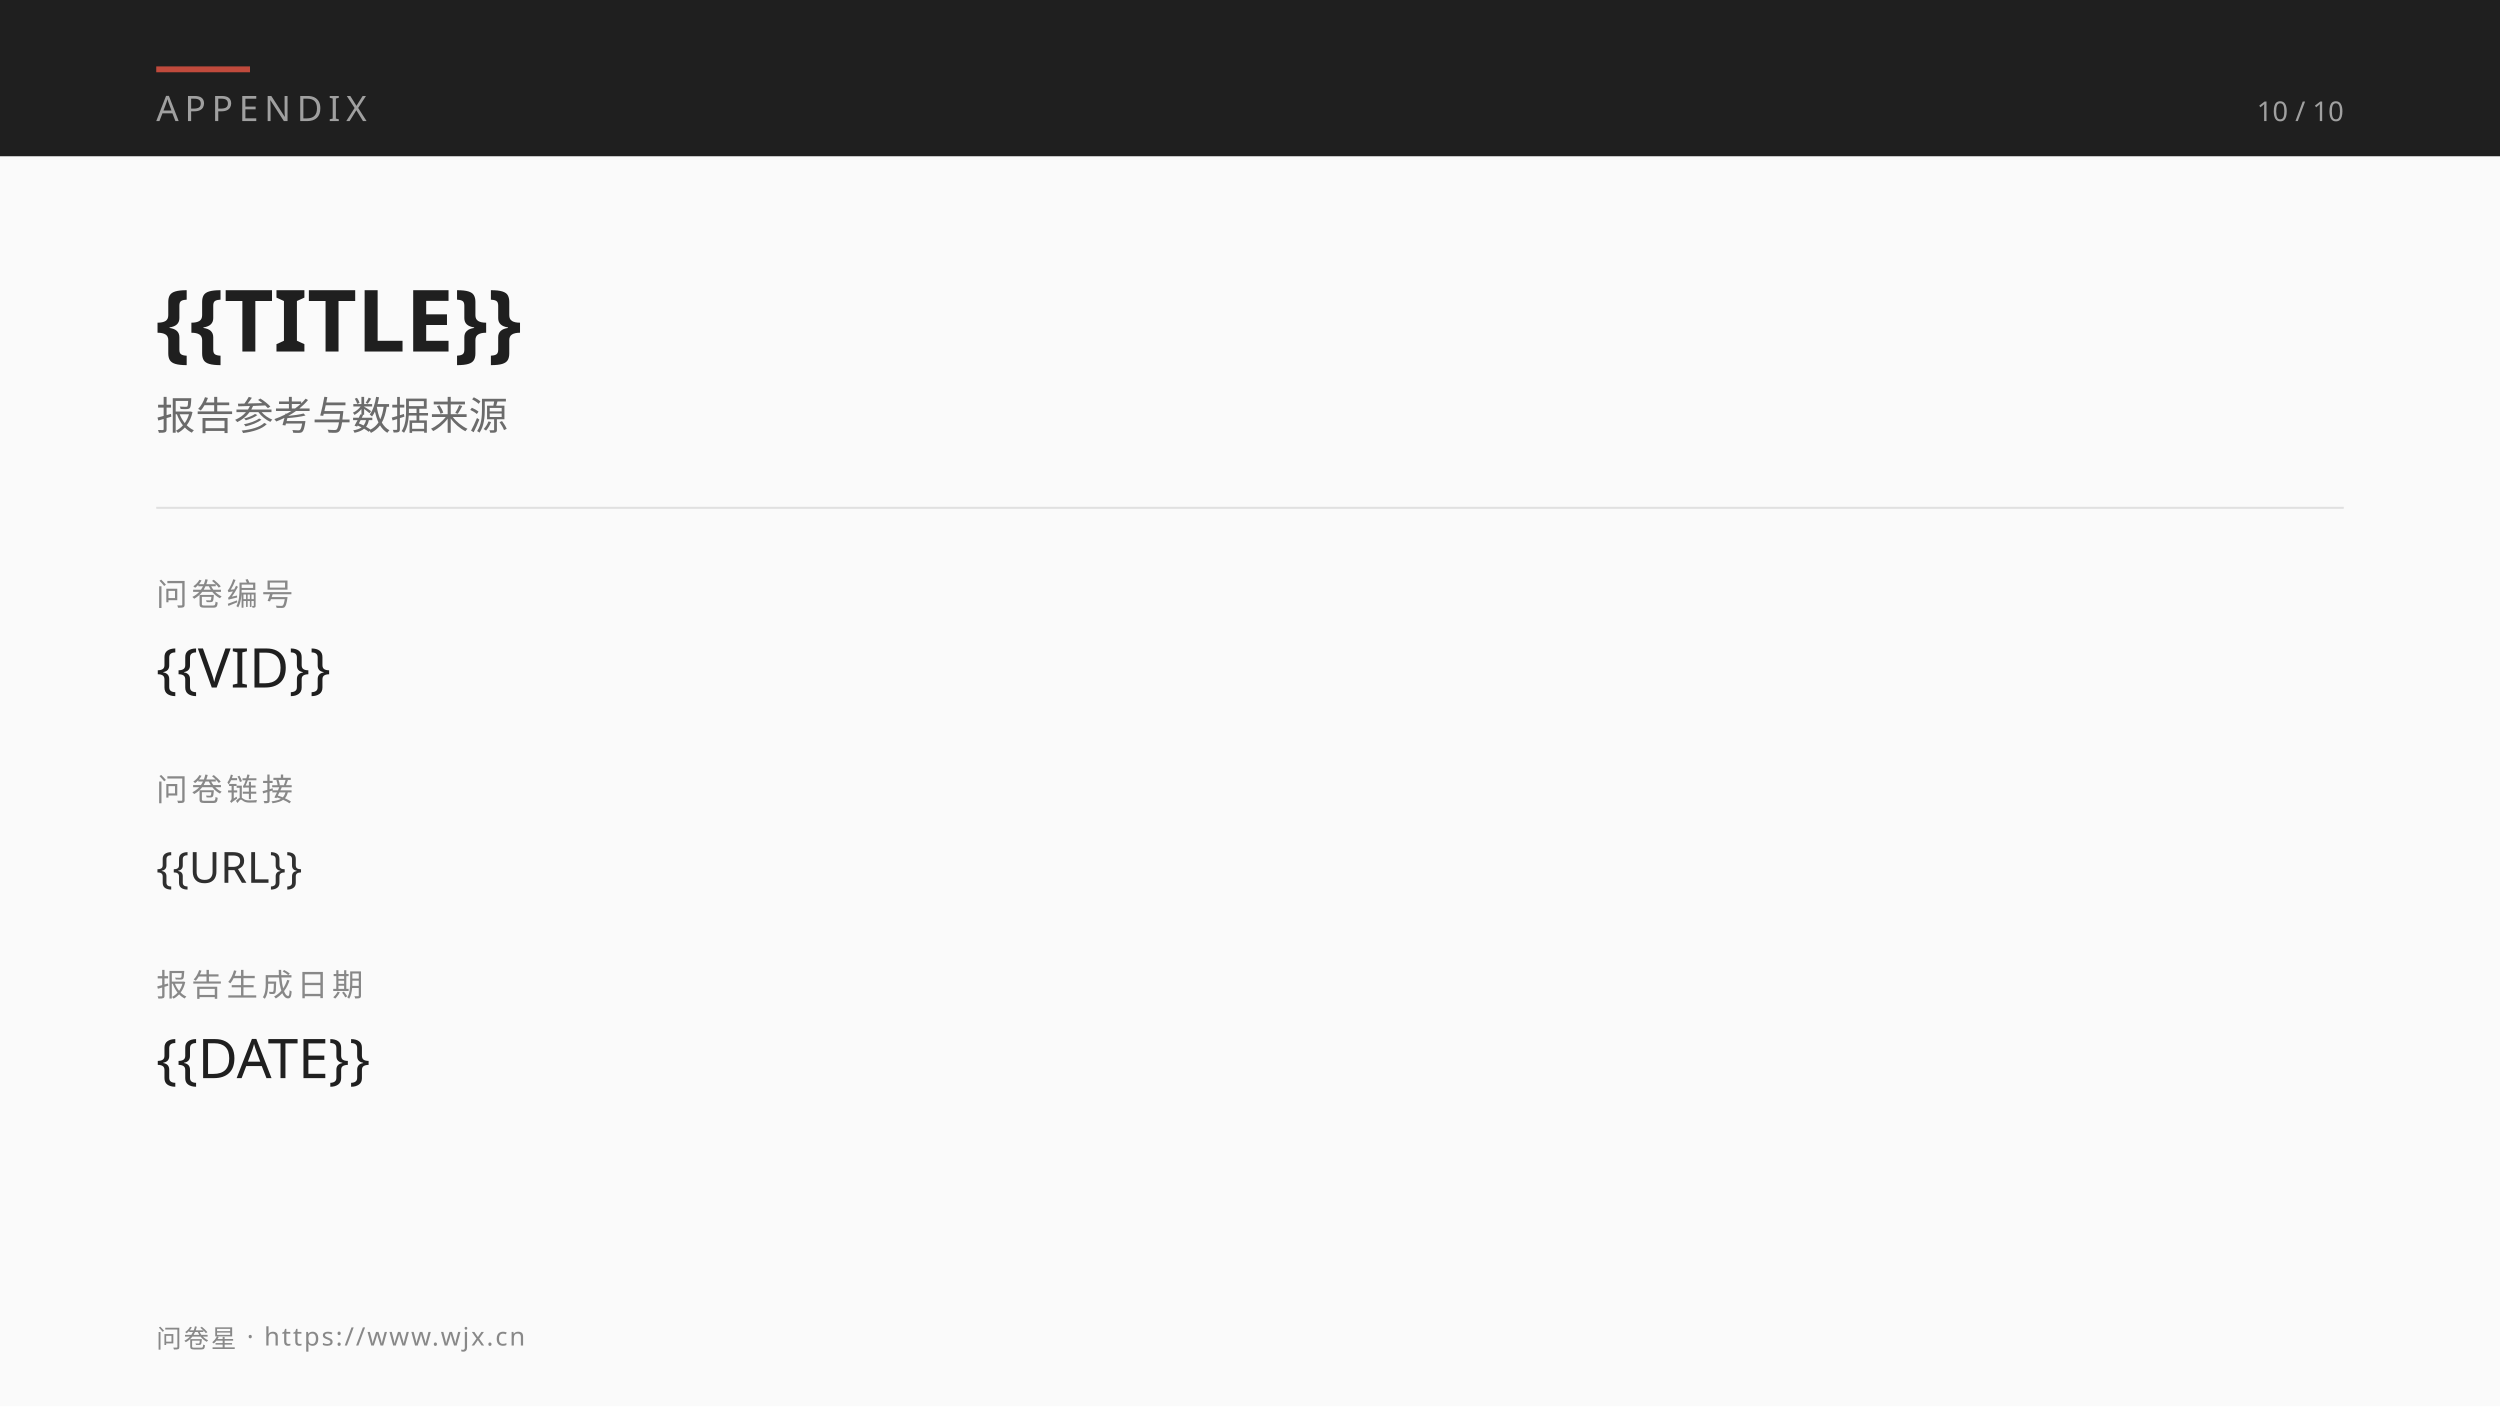
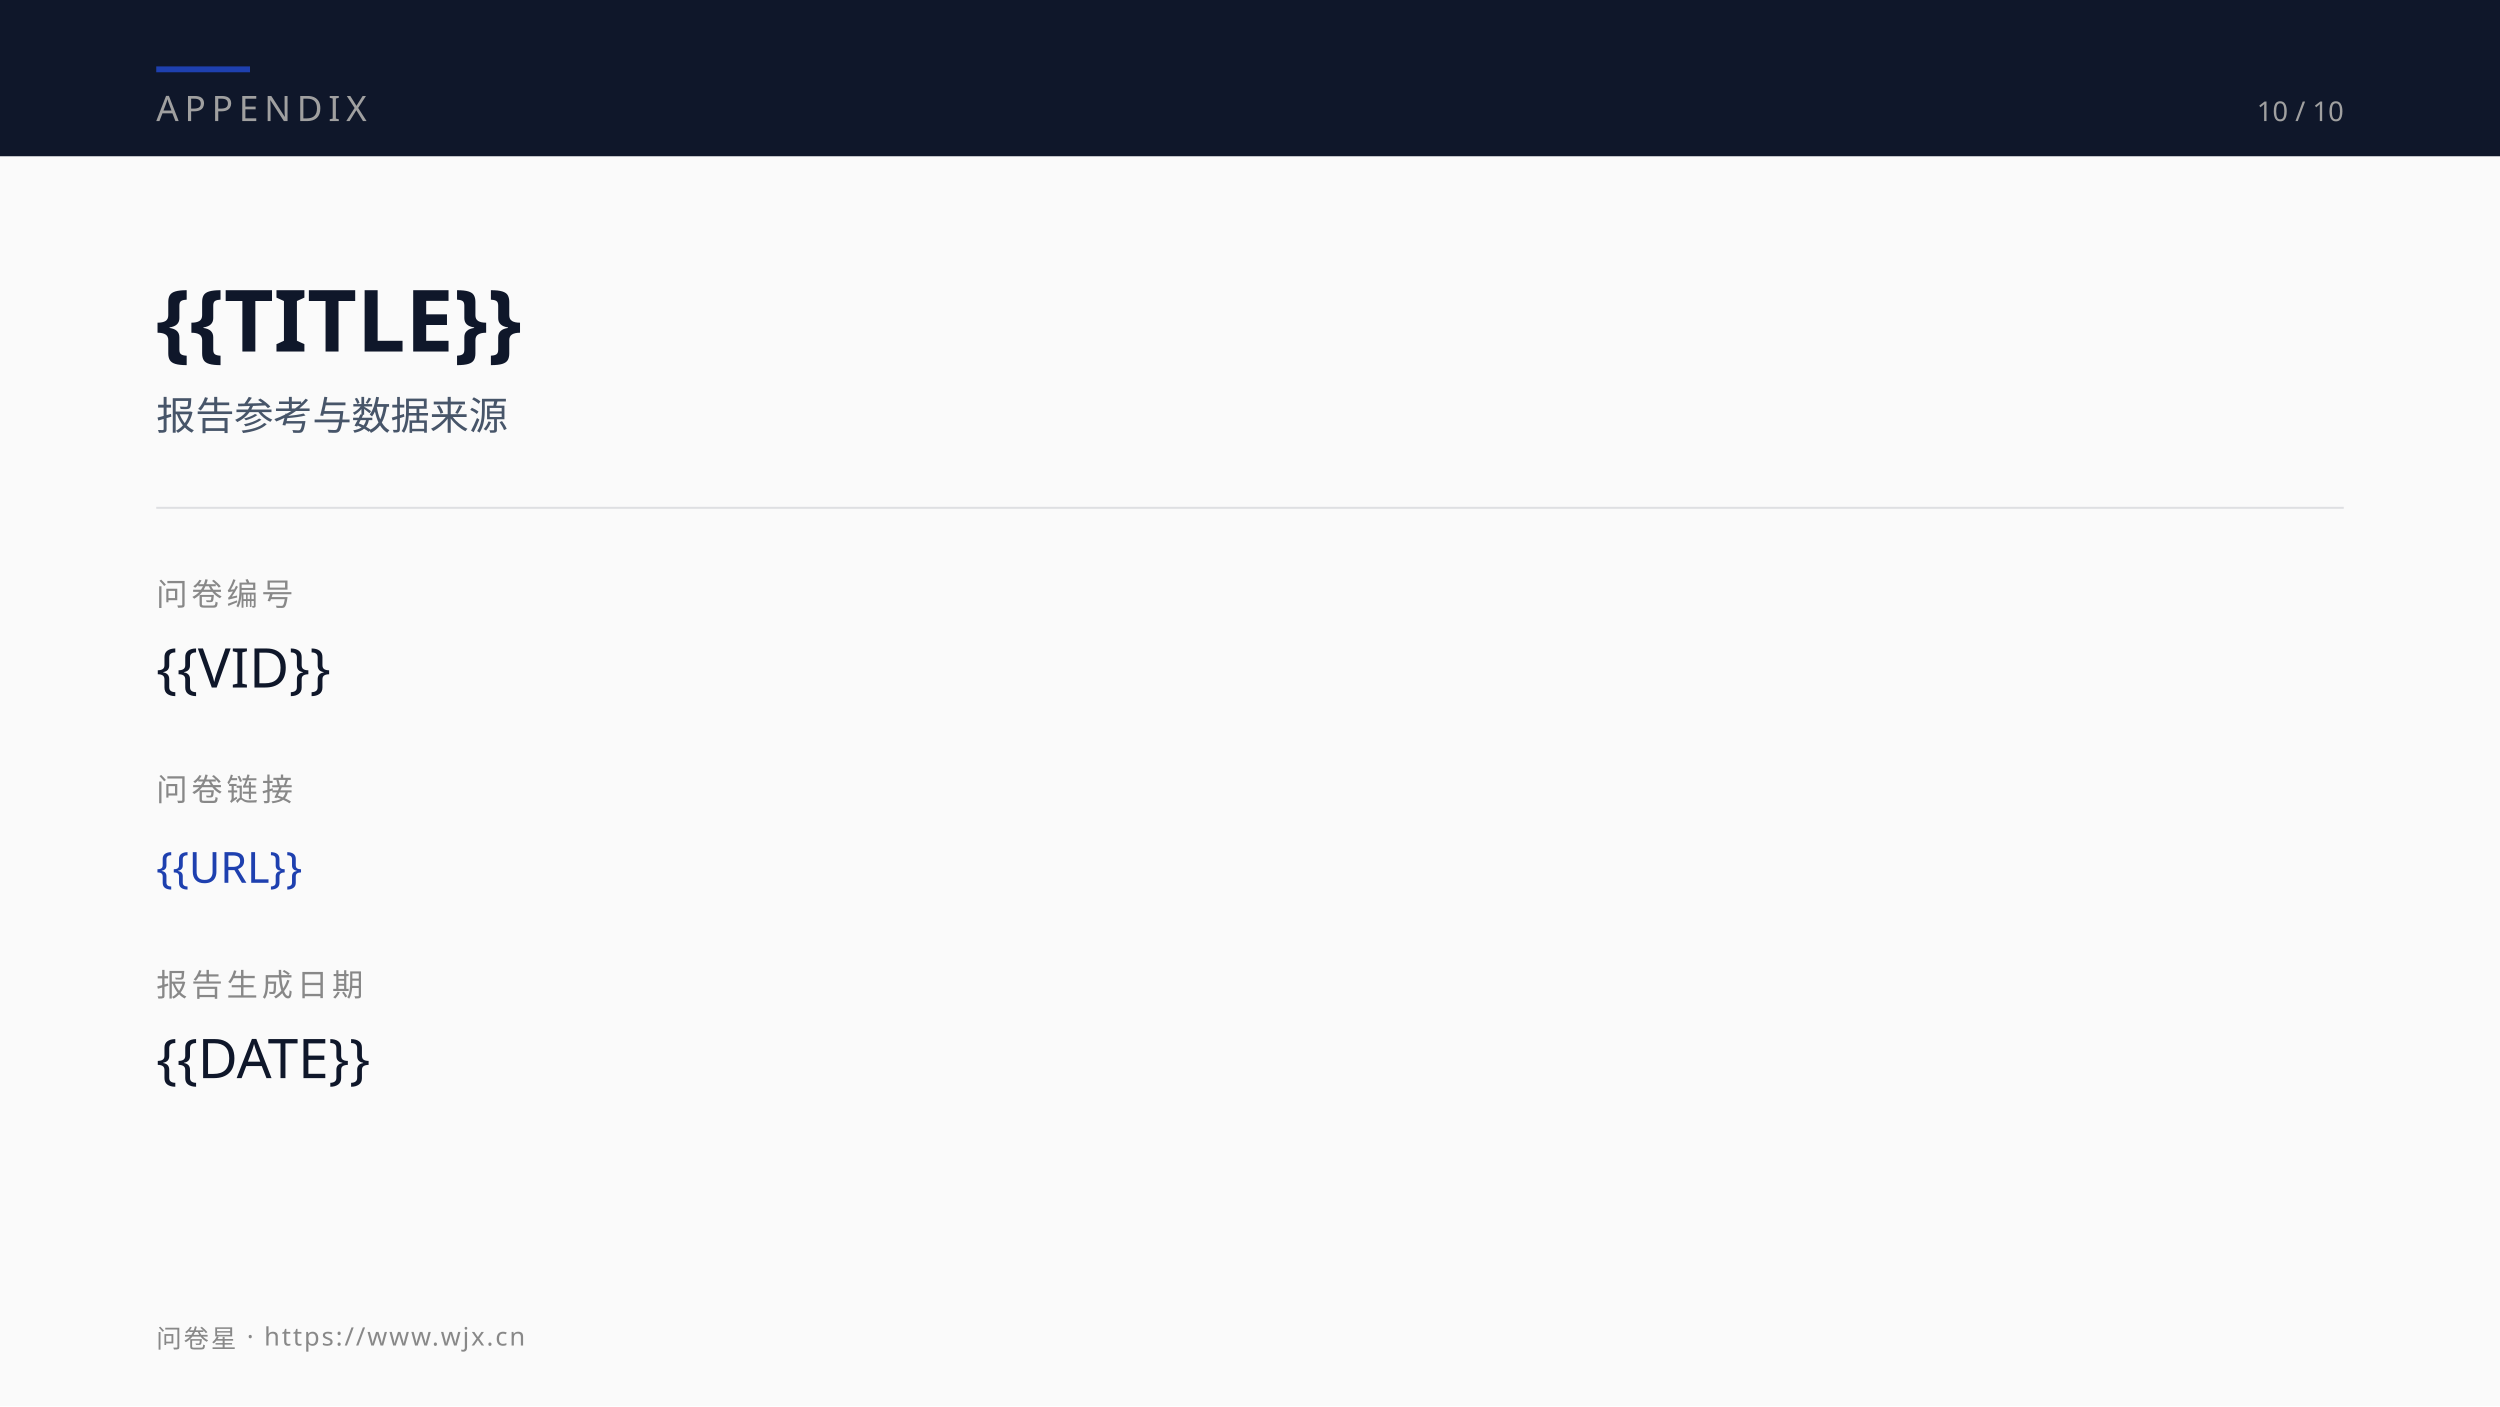
<svg xmlns="http://www.w3.org/2000/svg" viewBox="0 0 1280 720" width="1280" height="720">
  <defs>
    
  </defs>
  <rect width="1280" height="720" fill="#FAFAFA" />
-   <rect x="0" y="0" width="1280" height="80" fill="#1F1F1F" />
-   <rect x="80" y="34" width="48" height="3" fill="#C04A3C" />
+   <rect x="0" y="0" width="1280" height="80" fill="#0F172A" />
+   <rect x="80" y="34" width="48" height="3" fill="#1E40AF" />
  <text x="80" y="62" font-family="Microsoft YaHei, PingFang SC, sans-serif" font-size="18" font-weight="500" fill="#A0A0A0" letter-spacing="3">
    APPENDIX
  </text>
  <text x="1200" y="62" text-anchor="end" font-family="Microsoft YaHei, PingFang SC, sans-serif" font-size="14" fill="#A0A0A0">
    10 / 10
  </text>
-   <text x="80" y="180" font-family="Microsoft YaHei, PingFang SC, sans-serif" font-size="44" font-weight="700" fill="#1F1F1F">
+   <text x="80" y="180" font-family="Microsoft YaHei, PingFang SC, sans-serif" font-size="44" font-weight="700" fill="#0F172A">
    {{TITLE}}
  </text>
-   <text x="80" y="220" font-family="Microsoft YaHei, PingFang SC, sans-serif" font-size="20" fill="#6B6B6B">
+   <text x="80" y="220" font-family="Microsoft YaHei, PingFang SC, sans-serif" font-size="20" fill="#475569">
    报告参考与数据来源
  </text>
-   <line x1="80" y1="260" x2="1200" y2="260" stroke="#1F1F1F" stroke-opacity="0.12" stroke-width="1" />
+   <line x1="80" y1="260" x2="1200" y2="260" stroke="#0F172A" stroke-opacity="0.12" stroke-width="1" />
  <g transform="translate(80, 310)">
    <text x="0" y="0" font-family="Microsoft YaHei, PingFang SC, sans-serif" font-size="16" fill="#888888" letter-spacing="2">问卷编号</text>
-     <text x="0" y="42" font-family="Microsoft YaHei, PingFang SC, sans-serif" font-size="28" font-weight="500" fill="#1F1F1F">{{VID}}</text>
+     <text x="0" y="42" font-family="Microsoft YaHei, PingFang SC, sans-serif" font-size="28" font-weight="500" fill="#0F172A">{{VID}}</text>
  </g>
  <g transform="translate(80, 410)">
    <text x="0" y="0" font-family="Microsoft YaHei, PingFang SC, sans-serif" font-size="16" fill="#888888" letter-spacing="2">问卷链接</text>
-     <text x="0" y="42" font-family="Microsoft YaHei, PingFang SC, sans-serif" font-size="22" fill="#2F2F2F">{{URL}}</text>
+     <text x="0" y="42" font-family="Microsoft YaHei, PingFang SC, sans-serif" font-size="22" fill="#1E40AF">{{URL}}</text>
  </g>
  <g transform="translate(80, 510)">
    <text x="0" y="0" font-family="Microsoft YaHei, PingFang SC, sans-serif" font-size="16" fill="#888888" letter-spacing="2">报告生成日期</text>
-     <text x="0" y="42" font-family="Microsoft YaHei, PingFang SC, sans-serif" font-size="28" font-weight="500" fill="#1F1F1F">{{DATE}}</text>
+     <text x="0" y="42" font-family="Microsoft YaHei, PingFang SC, sans-serif" font-size="28" font-weight="500" fill="#0F172A">{{DATE}}</text>
  </g>
  <text x="80" y="690" font-family="Microsoft YaHei, PingFang SC, sans-serif" font-size="13" fill="#888888" letter-spacing="1">
    问卷星 · https://www.wjx.cn
  </text>
</svg>
